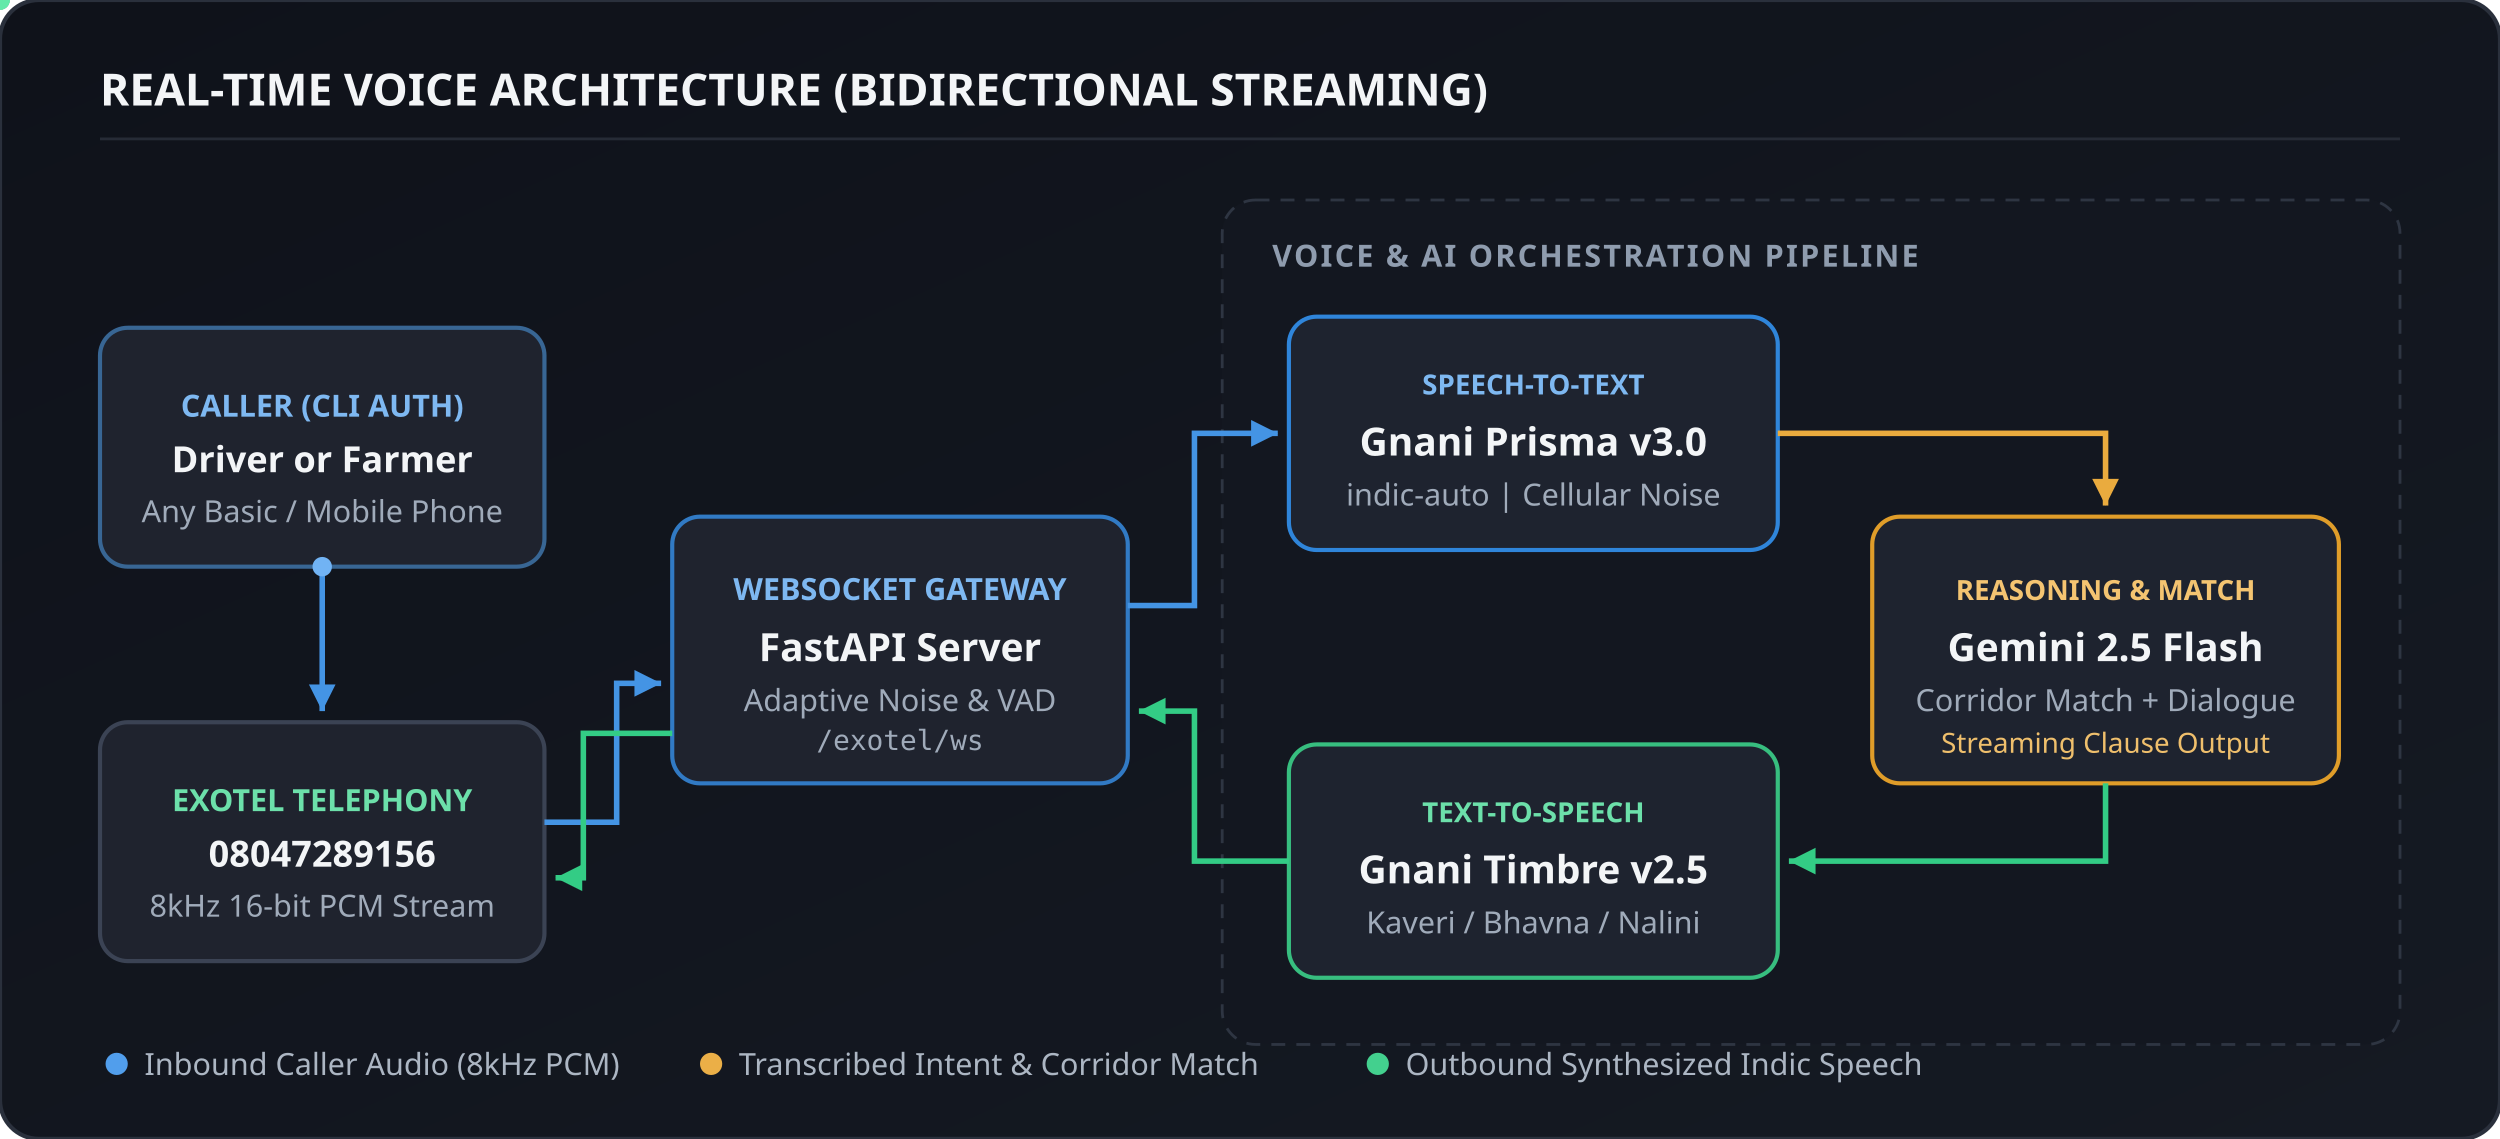
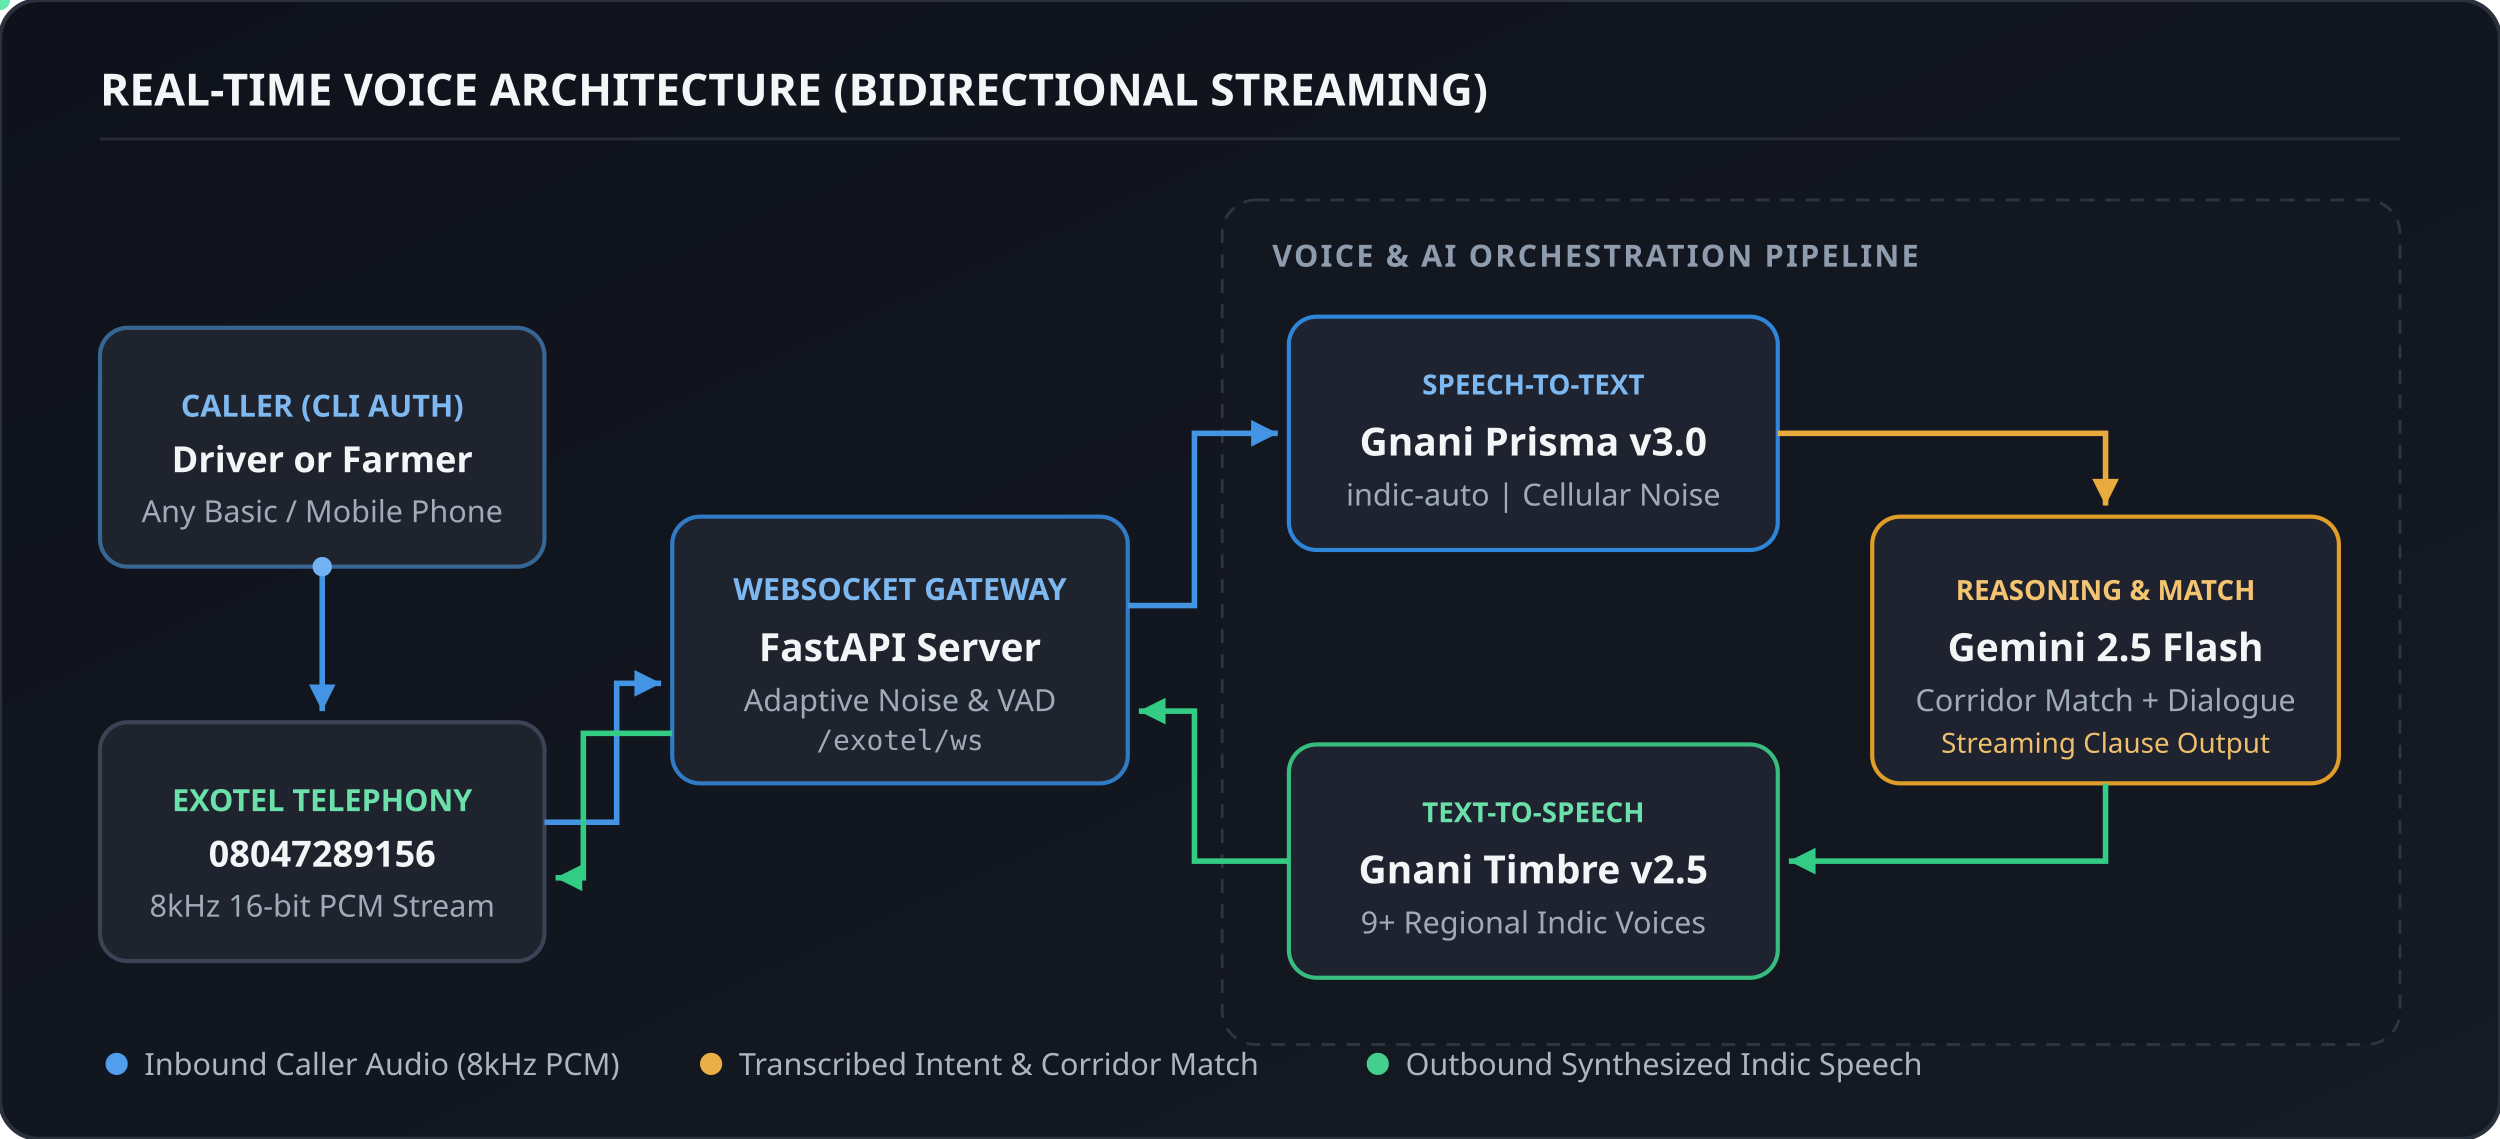
<svg xmlns="http://www.w3.org/2000/svg" viewBox="0 0 900 410" width="900" height="410">
  <defs>
    <linearGradient id="archBg" x1="0%" y1="0%" x2="100%" y2="100%">
      <stop offset="0%" stop-color="hsl(222, 26%, 8%)" />
      <stop offset="100%" stop-color="hsl(220, 24%, 11%)" />
    </linearGradient>
    <marker id="arrBlue" viewBox="0 0 10 10" refX="8" refY="5" markerWidth="6" markerHeight="6" orient="auto">
      <path d="M 0 1 L 8 5 L 0 9 z" fill="hsl(210, 75%, 58%)" />
    </marker>
    <marker id="arrGreen" viewBox="0 0 10 10" refX="8" refY="5" markerWidth="6" markerHeight="6" orient="auto">
      <path d="M 0 1 L 8 5 L 0 9 z" fill="hsl(152, 60%, 50%)" />
    </marker>
    <marker id="arrAmber" viewBox="0 0 10 10" refX="8" refY="5" markerWidth="6" markerHeight="6" orient="auto">
      <path d="M 0 1 L 8 5 L 0 9 z" fill="hsl(38, 80%, 58%)" />
    </marker>
  </defs>
  <rect width="900" height="410" rx="14" fill="url(#archBg)" stroke="hsl(220, 18%, 20%)" stroke-width="1.5" />
  <text x="36" y="38" fill="hsl(210, 20%, 96%)" font-family="Segoe UI, -apple-system, sans-serif" font-size="16" font-weight="700">
    REAL-TIME VOICE ARCHITECTURE (BIDIRECTIONAL STREAMING)
  </text>
  <line x1="36" y1="50" x2="864" y2="50" stroke="hsl(220, 18%, 18%)" stroke-width="1" />
  <rect x="440" y="72" width="424" height="304" rx="12" fill="hsl(222, 24%, 10%)" stroke="hsl(220, 18%, 22%)" stroke-dasharray="5 4" />
  <text x="458" y="96" fill="hsl(215, 16%, 62%)" font-family="Segoe UI, sans-serif" font-size="11" font-weight="700" letter-spacing="0.8">
    VOICE &amp; AI ORCHESTRATION PIPELINE
  </text>
  <g transform="translate(36, 118)">
    <rect width="160" height="86" rx="10" fill="hsl(222, 20%, 15%)" stroke="hsl(210, 45%, 40%)" stroke-width="1.5" />
    <text x="80" y="32" fill="hsl(210, 80%, 72%)" font-family="Segoe UI, sans-serif" font-size="11" font-weight="700" text-anchor="middle">CALLER (CLI AUTH)</text>
    <text x="80" y="52" fill="hsl(210, 20%, 96%)" font-family="Segoe UI, sans-serif" font-size="13" font-weight="700" text-anchor="middle">Driver or Farmer</text>
    <text x="80" y="70" fill="hsl(215, 16%, 68%)" font-family="Segoe UI, sans-serif" font-size="11" text-anchor="middle">Any Basic / Mobile Phone</text>
  </g>
  <g transform="translate(36, 260)">
    <rect width="160" height="86" rx="10" fill="hsl(222, 20%, 15%)" stroke="hsl(220, 18%, 28%)" stroke-width="1.5" />
    <text x="80" y="32" fill="hsl(152, 65%, 65%)" font-family="Segoe UI, sans-serif" font-size="11" font-weight="700" text-anchor="middle">EXOTEL TELEPHONY</text>
    <text x="80" y="52" fill="hsl(210, 20%, 96%)" font-family="Segoe UI, sans-serif" font-size="13" font-weight="700" text-anchor="middle">08047289156</text>
    <text x="80" y="70" fill="hsl(215, 16%, 68%)" font-family="Segoe UI, sans-serif" font-size="11" text-anchor="middle">8kHz 16-bit PCM Stream</text>
  </g>
  <g transform="translate(242, 186)">
    <rect width="164" height="96" rx="10" fill="hsl(222, 20%, 15%)" stroke="hsl(210, 60%, 48%)" stroke-width="1.5" />
    <text x="82" y="30" fill="hsl(210, 80%, 72%)" font-family="Segoe UI, sans-serif" font-size="11" font-weight="700" text-anchor="middle">WEBSOCKET GATEWAY</text>
    <text x="82" y="52" fill="hsl(210, 20%, 96%)" font-family="Segoe UI, sans-serif" font-size="14" font-weight="700" text-anchor="middle">FastAPI Server</text>
    <text x="82" y="70" fill="hsl(215, 16%, 68%)" font-family="Segoe UI, sans-serif" font-size="11" text-anchor="middle">Adaptive Noise &amp; VAD</text>
    <text x="82" y="84" fill="hsl(215, 16%, 68%)" font-family="monospace" font-size="10" text-anchor="middle">/exotel/ws</text>
  </g>
  <g transform="translate(464, 114)">
    <rect width="176" height="84" rx="10" fill="hsl(222, 22%, 15%)" stroke="hsl(210, 70%, 52%)" stroke-width="1.5" />
    <text x="88" y="28" fill="hsl(210, 80%, 72%)" font-family="Segoe UI, sans-serif" font-size="10" font-weight="700" text-anchor="middle">SPEECH-TO-TEXT</text>
    <text x="88" y="50" fill="hsl(210, 20%, 96%)" font-family="Segoe UI, sans-serif" font-size="14" font-weight="700" text-anchor="middle">Gnani Prisma v3.0</text>
    <text x="88" y="68" fill="hsl(215, 16%, 68%)" font-family="Segoe UI, sans-serif" font-size="11" text-anchor="middle">indic-auto | Cellular Noise</text>
  </g>
  <g transform="translate(674, 186)">
    <rect width="168" height="96" rx="10" fill="hsl(222, 22%, 15%)" stroke="hsl(38, 75%, 52%)" stroke-width="1.5" />
    <text x="84" y="30" fill="hsl(38, 85%, 70%)" font-family="Segoe UI, sans-serif" font-size="10" font-weight="700" text-anchor="middle">REASONING &amp; MATCH</text>
    <text x="84" y="52" fill="hsl(210, 20%, 96%)" font-family="Segoe UI, sans-serif" font-size="14" font-weight="700" text-anchor="middle">Gemini 2.5 Flash</text>
    <text x="84" y="70" fill="hsl(215, 16%, 68%)" font-family="Segoe UI, sans-serif" font-size="11" text-anchor="middle">Corridor Match + Dialogue</text>
    <text x="84" y="85" fill="hsl(38, 80%, 68%)" font-family="Segoe UI, sans-serif" font-size="10" text-anchor="middle">Streaming Clause Output</text>
  </g>
  <g transform="translate(464, 268)">
    <rect width="176" height="84" rx="10" fill="hsl(222, 22%, 15%)" stroke="hsl(152, 55%, 48%)" stroke-width="1.5" />
    <text x="88" y="28" fill="hsl(152, 65%, 65%)" font-family="Segoe UI, sans-serif" font-size="10" font-weight="700" text-anchor="middle">TEXT-TO-SPEECH</text>
    <text x="88" y="50" fill="hsl(210, 20%, 96%)" font-family="Segoe UI, sans-serif" font-size="14" font-weight="700" text-anchor="middle">Gnani Timbre v2.5</text>
-     <text x="88" y="68" fill="hsl(215, 16%, 68%)" font-family="Segoe UI, sans-serif" font-size="11" text-anchor="middle">Kaveri / Bhavna / Nalini</text>
+     <text x="88" y="68" fill="hsl(215, 16%, 68%)" font-family="Segoe UI, sans-serif" font-size="11" text-anchor="middle">9+ Regional Indic Voices</text>
  </g>
  <line x1="116" y1="204" x2="116" y2="256" stroke="hsl(210, 75%, 58%)" stroke-width="2" marker-end="url(#arrBlue)" />
  <circle cx="116" cy="204" r="3.5" fill="hsl(210, 85%, 70%)">
    <animate attributeName="cy" values="204;256" dur="1.2s" repeatCount="indefinite" />
  </circle>
  <path d="M 196 296 L 222 296 L 222 246 L 238 246" fill="none" stroke="hsl(210, 75%, 58%)" stroke-width="2" marker-end="url(#arrBlue)" />
  <circle r="3.5" fill="hsl(210, 85%, 70%)">
    <animateMotion dur="1.6s" repeatCount="indefinite" path="M 196 296 L 222 296 L 222 246 L 238 246" />
  </circle>
  <path d="M 406 218 L 430 218 L 430 156 L 460 156" fill="none" stroke="hsl(210, 75%, 58%)" stroke-width="2" marker-end="url(#arrBlue)" />
  <circle r="3.5" fill="hsl(210, 85%, 70%)">
    <animateMotion dur="1.5s" begin="0.3s" repeatCount="indefinite" path="M 406 218 L 430 218 L 430 156 L 460 156" />
  </circle>
  <path d="M 640 156 L 758 156 L 758 182" fill="none" stroke="hsl(38, 80%, 58%)" stroke-width="2" marker-end="url(#arrAmber)" />
  <circle r="3.5" fill="hsl(38, 85%, 70%)">
    <animateMotion dur="1.5s" begin="0.6s" repeatCount="indefinite" path="M 640 156 L 758 156 L 758 182" />
  </circle>
  <path d="M 758 282 L 758 310 L 644 310" fill="none" stroke="hsl(152, 60%, 50%)" stroke-width="2" marker-end="url(#arrGreen)" />
  <circle r="3.5" fill="hsl(152, 75%, 65%)">
    <animateMotion dur="1.5s" begin="0.9s" repeatCount="indefinite" path="M 758 282 L 758 310 L 644 310" />
  </circle>
  <path d="M 464 310 L 430 310 L 430 256 L 410 256" fill="none" stroke="hsl(152, 60%, 50%)" stroke-width="2" marker-end="url(#arrGreen)" />
  <circle r="3.5" fill="hsl(152, 75%, 65%)">
    <animateMotion dur="1.5s" begin="1.2s" repeatCount="indefinite" path="M 464 310 L 430 310 L 430 256 L 410 256" />
  </circle>
  <path d="M 242 264 L 210 264 L 210 316 L 200 316" fill="none" stroke="hsl(152, 60%, 50%)" stroke-width="2" marker-end="url(#arrGreen)" />
  <circle r="3.5" fill="hsl(152, 75%, 65%)">
    <animateMotion dur="1.5s" begin="1.4s" repeatCount="indefinite" path="M 242 264 L 210 264 L 210 316 L 200 316" />
  </circle>
  <g transform="translate(36, 378)" font-family="Segoe UI, sans-serif" font-size="11">
    <circle cx="6" cy="5" r="4" fill="hsl(210, 80%, 62%)" />
    <text x="16" y="9" fill="hsl(215, 16%, 72%)">Inbound Caller Audio (8kHz PCM)</text>
    <circle cx="220" cy="5" r="4" fill="hsl(38, 80%, 60%)" />
    <text x="230" y="9" fill="hsl(215, 16%, 72%)">Transcribed Intent &amp; Corridor Match</text>
    <circle cx="460" cy="5" r="4" fill="hsl(152, 60%, 54%)" />
    <text x="470" y="9" fill="hsl(215, 16%, 72%)">Outbound Synthesized Indic Speech</text>
  </g>
</svg>
